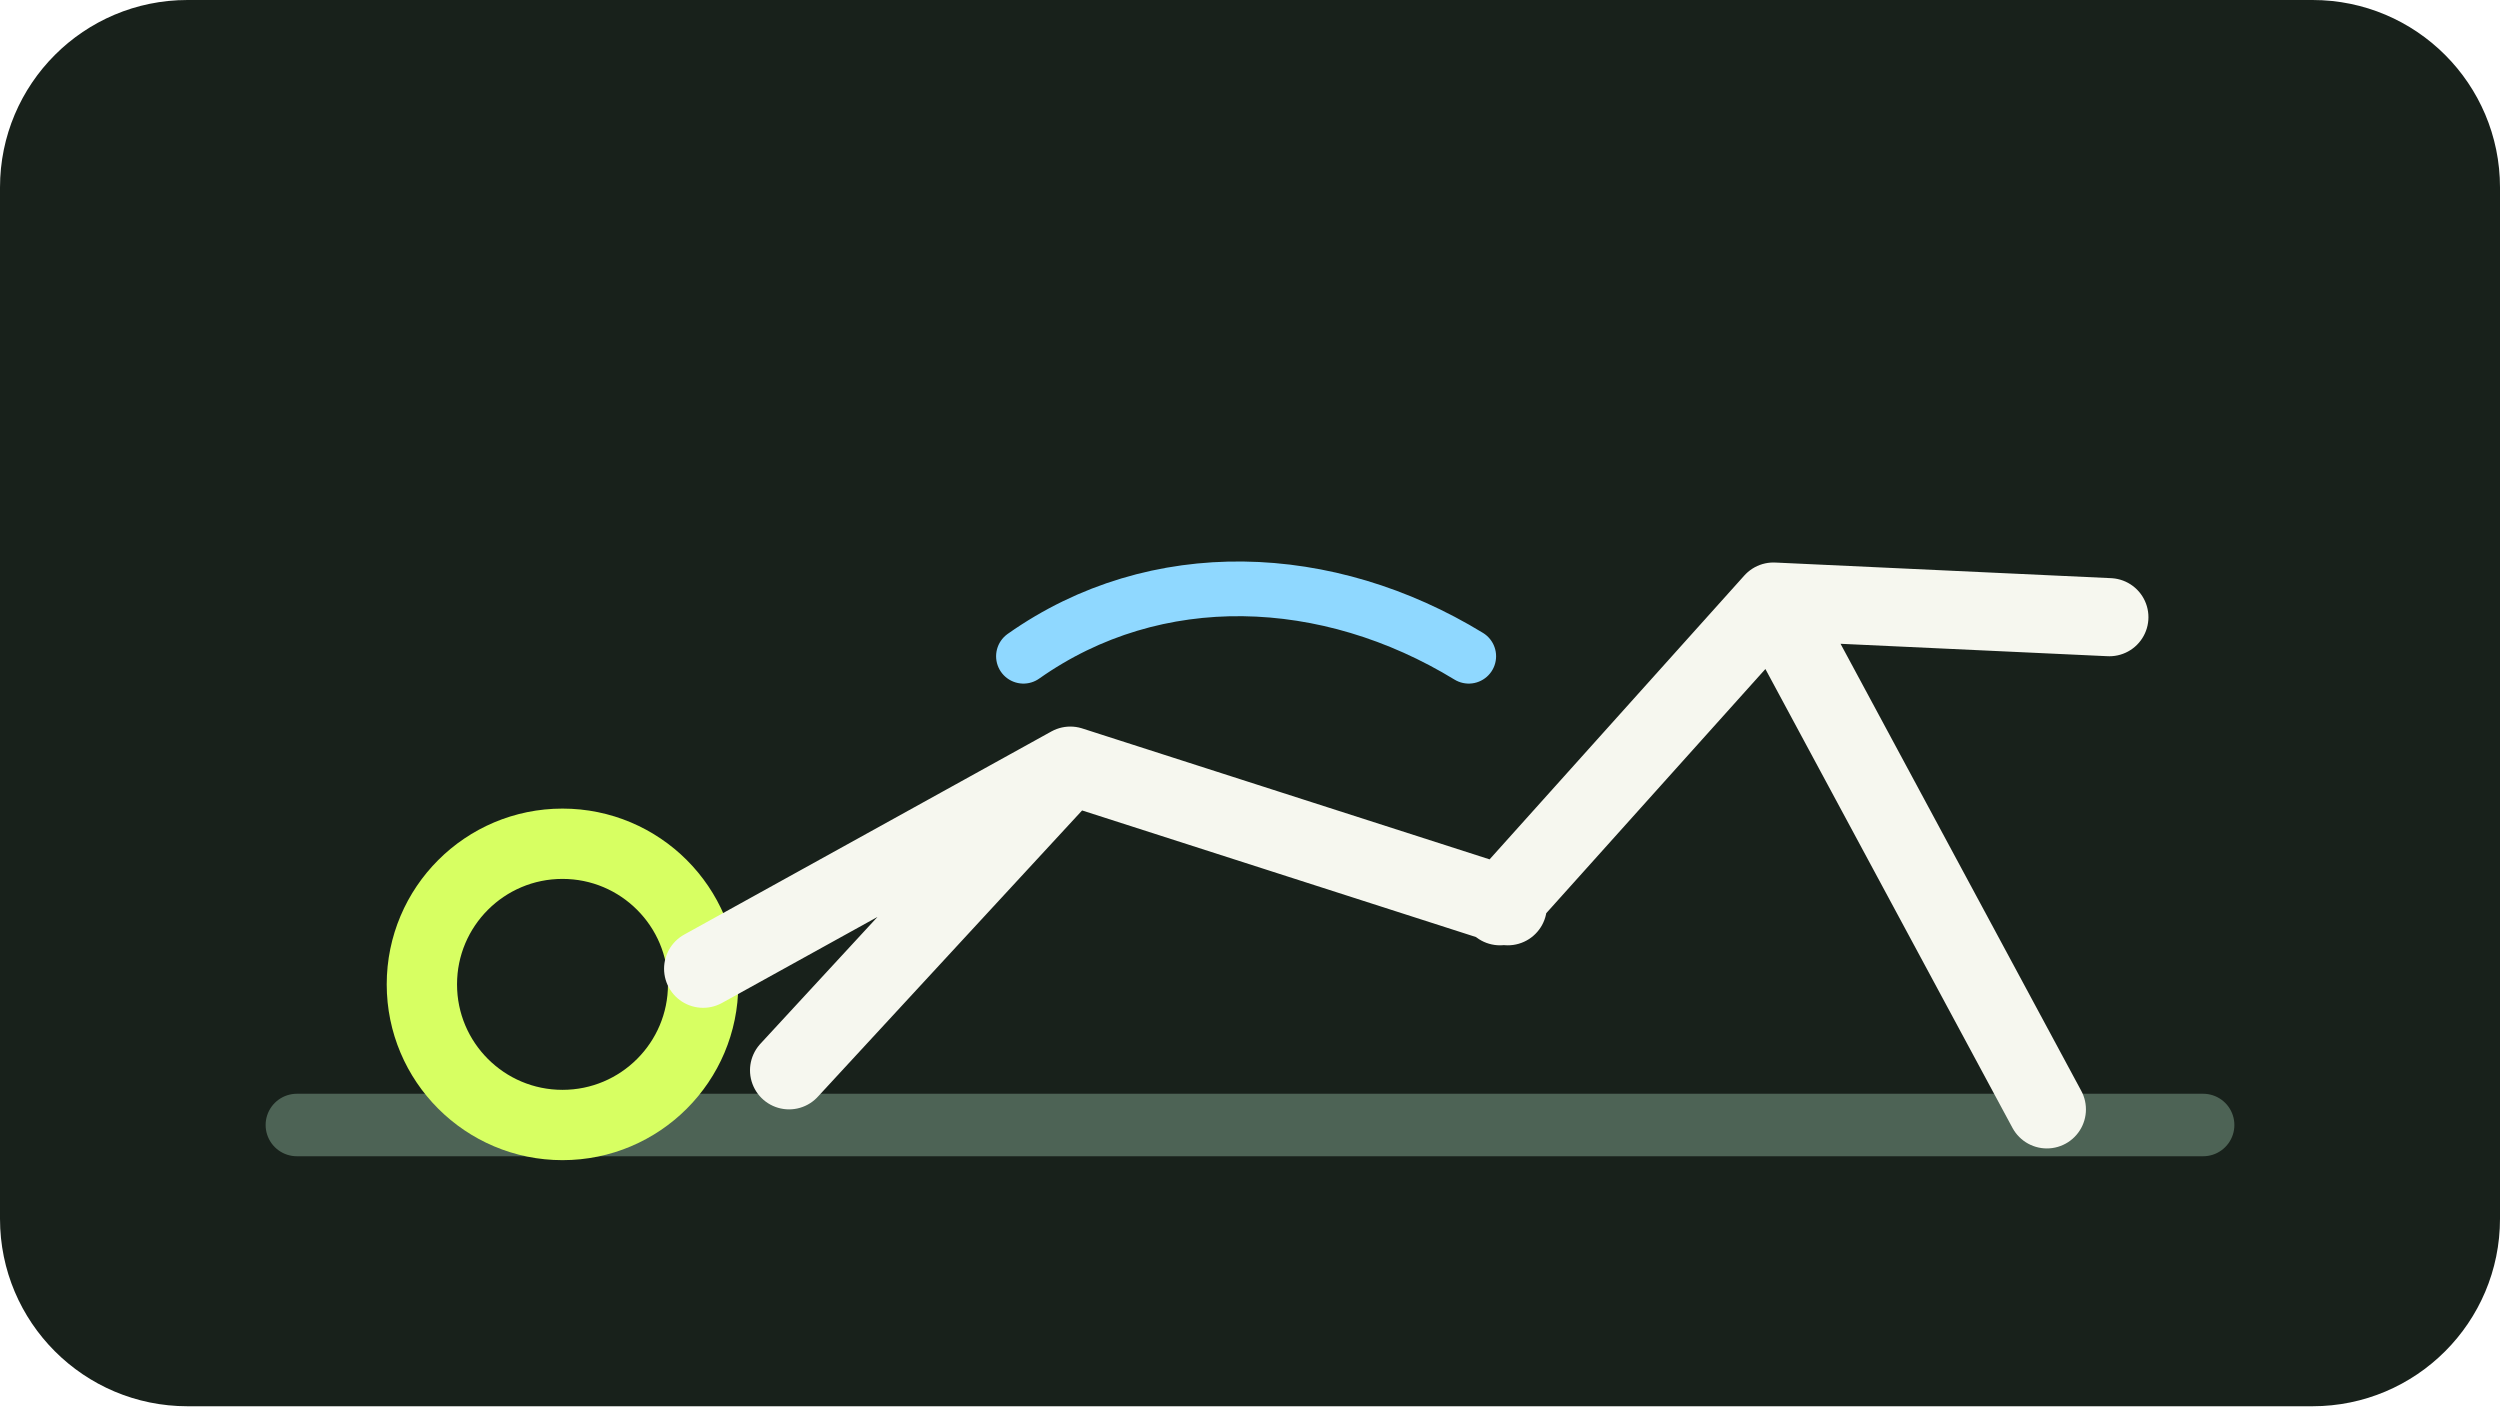
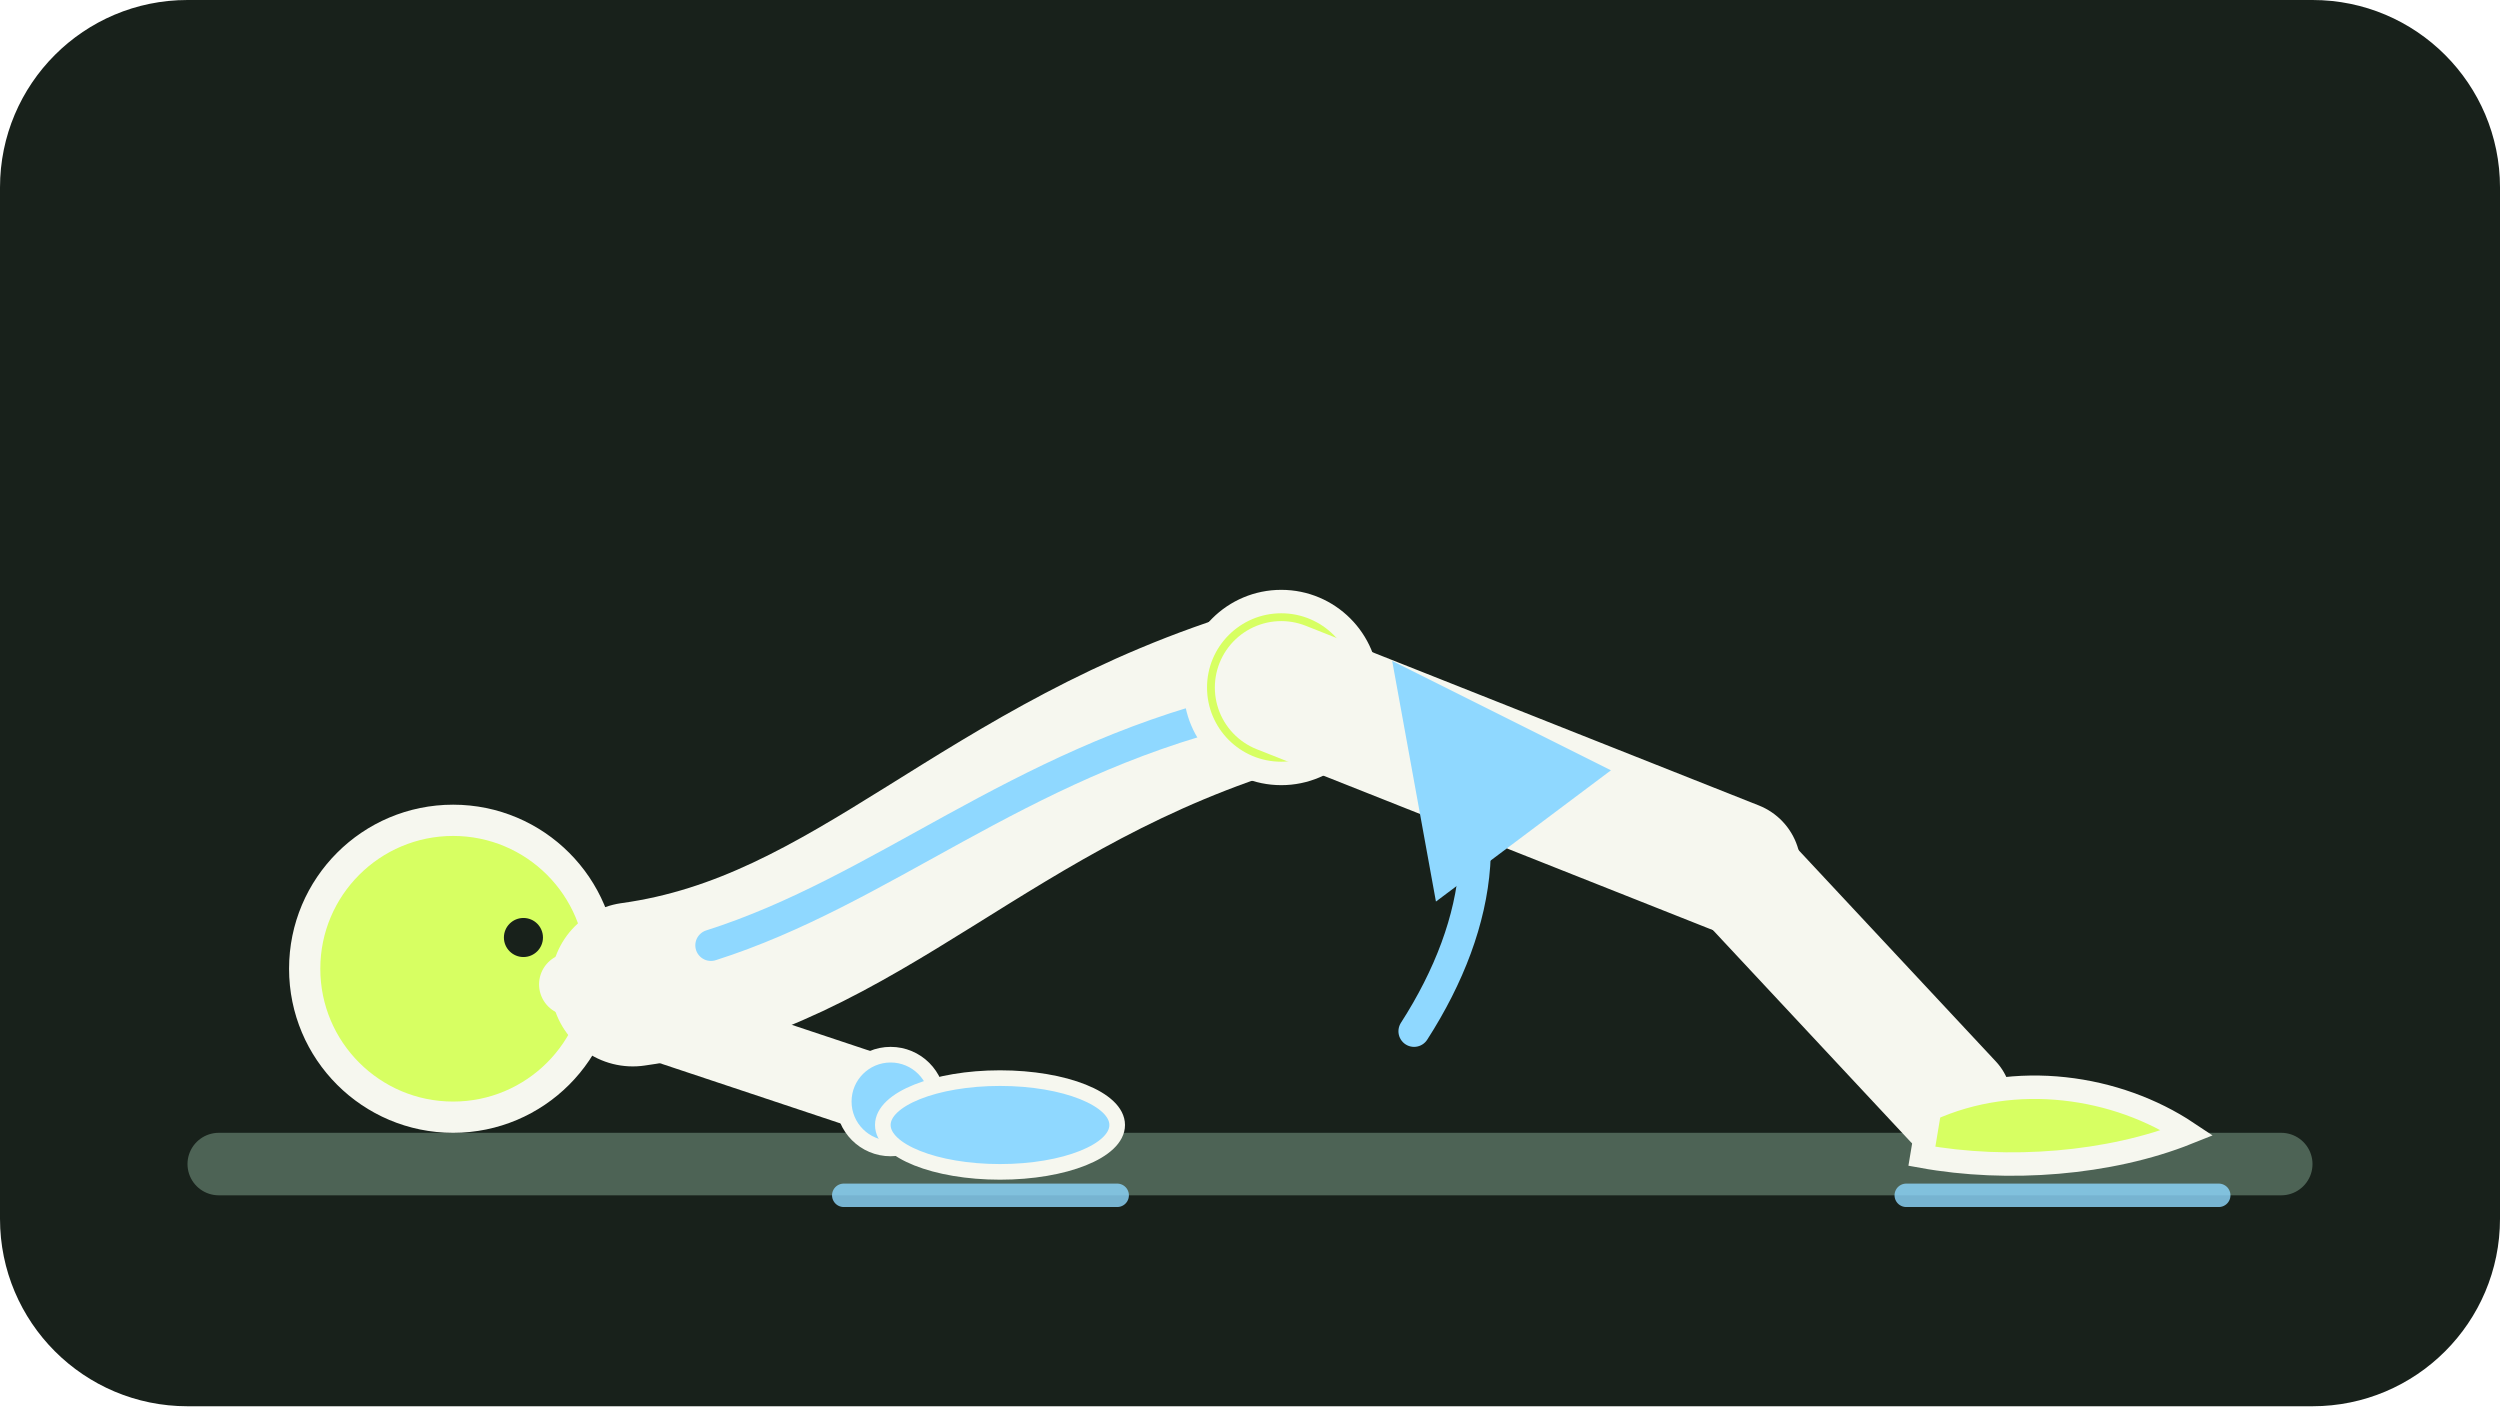
<svg xmlns="http://www.w3.org/2000/svg" viewBox="0 0 320 180" role="img" aria-labelledby="title desc">
+   <style>
+     .pose-up { animation: show-up 2.4s ease-in-out infinite; }
+     .pose-down { animation: show-down 2.4s ease-in-out infinite; }
+     @keyframes show-up { 0%, 42%, 100% { opacity: 1; } 52%, 90% { opacity: 0; } }
+     @keyframes show-down { 0%, 42%, 100% { opacity: 0; } 52%, 90% { opacity: 1; } }
+     @media (prefers-reduced-motion: reduce) {
+       .pose-up, .pose-down { animation: none; }
+       .pose-up { opacity: 1; }
+       .pose-down { opacity: 0; }
+     }
+   </style>
+   <defs>
+     <marker id="arrow" markerWidth="7" markerHeight="7" refX="5" refY="3.5" orient="auto">
+       <path d="M0 0L7 3.5L0 7Z" fill="#8fd8ff" />
+     </marker>
+   </defs>
  <rect width="320" height="180" rx="24" fill="#18211b" />
-   <path d="M38 144h244" stroke="#4d6355" stroke-width="8" stroke-linecap="round" />
-   <circle cx="72" cy="126" r="18" fill="none" stroke="#d7ff62" stroke-width="9" />
-   <path d="M90 124 137 98l56 18m-1 0 35-39 35 65m-35-65 43 2M137 98l-36 39" fill="none" stroke="#f6f7ef" stroke-width="10" stroke-linecap="round" stroke-linejoin="round" />
-   <path d="M131 84c17-12 39-11 57 0" fill="none" stroke="#8fd8ff" stroke-width="7" stroke-linecap="round" />
+   <path d="M28 149H292" stroke="#4d6355" stroke-width="8" stroke-linecap="round" />
+   <circle cx="58" cy="124" r="19" fill="#d7ff62" stroke="#f6f7ef" stroke-width="4" />
+   <circle cx="67" cy="120" r="2.5" fill="#18211b" />
+   <path d="M73 126L82 130" stroke="#f6f7ef" stroke-width="8" stroke-linecap="round" />
+   <path d="M82 130L115 141" stroke="#f6f7ef" stroke-width="10" stroke-linecap="round" />
+   <circle cx="114" cy="141" r="6" fill="#8fd8ff" stroke="#f6f7ef" stroke-width="2" />
+   <ellipse cx="128" cy="144" rx="15" ry="6" fill="#8fd8ff" stroke="#f6f7ef" stroke-width="2" />
+   <path d="M222 111L250 141" stroke="#f6f7ef" stroke-width="15" stroke-linecap="round" />
+   <path d="M247 142C258 137 271 139 280 145C270 149 257 150 246 148Z" fill="#d7ff62" stroke="#f6f7ef" stroke-width="3" />
+   <circle cx="222" cy="111" r="7" fill="#d7ff62" stroke="#f6f7ef" stroke-width="2" />
+   <g class="pose-up">
+     <path d="M81 126C110 122 126 99 163 88" fill="none" stroke="#f6f7ef" stroke-width="21" stroke-linecap="round" />
+     <path d="M91 121C113 114 130 98 158 91" fill="none" stroke="#8fd8ff" stroke-width="4" stroke-linecap="round" />
+     <circle cx="164" cy="88" r="11" fill="#d7ff62" stroke="#f6f7ef" stroke-width="3" />
+     <path d="M164 88L222 111" stroke="#f6f7ef" stroke-width="17" stroke-linecap="round" />
+   </g>
+   <g class="pose-down" opacity="0">
+     <path d="M81 126C109 130 139 137 169 139" fill="none" stroke="#f6f7ef" stroke-width="21" stroke-linecap="round" />
+     <circle cx="170" cy="138" r="11" fill="#d7ff62" stroke="#f6f7ef" stroke-width="3" />
+     <path d="M170 138L222 111" stroke="#f6f7ef" stroke-width="17" stroke-linecap="round" />
+   </g>
+   <path d="M181 132C190 118 192 103 183 91" fill="none" stroke="#8fd8ff" stroke-width="4" stroke-linecap="round" marker-end="url(#arrow)" />
+   <path d="M108 153H143M244 153H284" stroke="#8fd8ff" stroke-width="3" stroke-linecap="round" opacity=".8" />
</svg>
